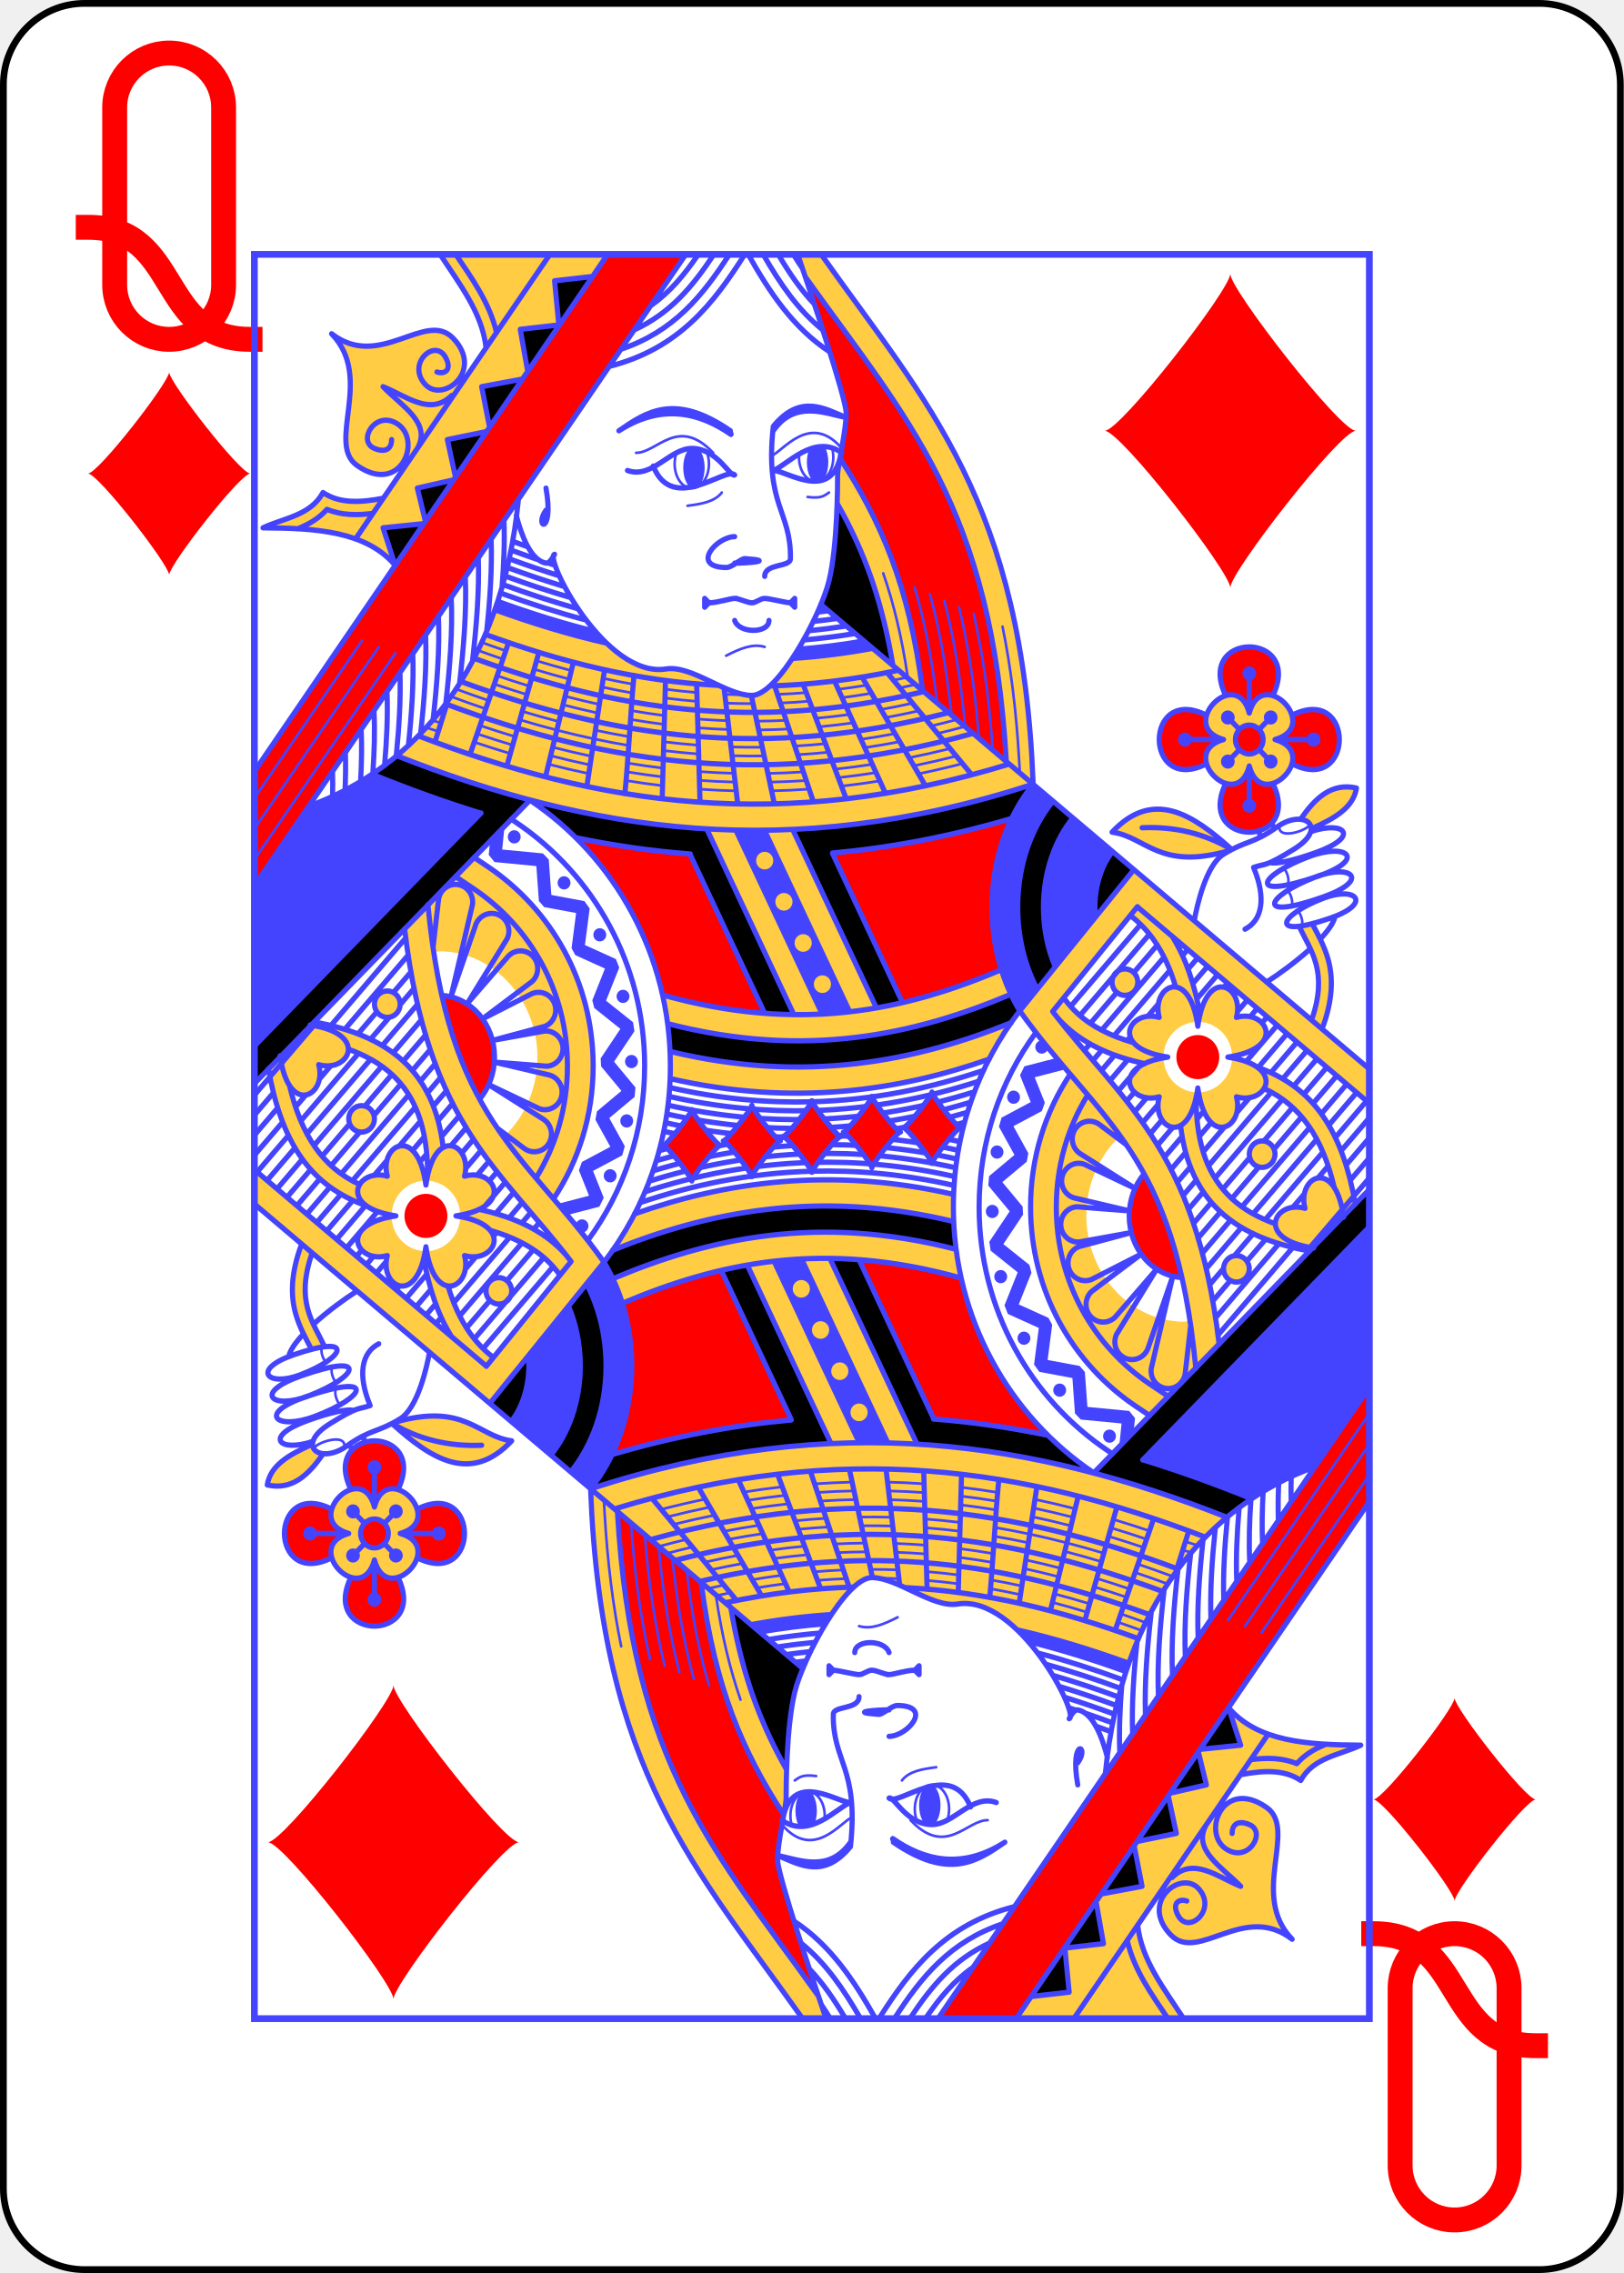
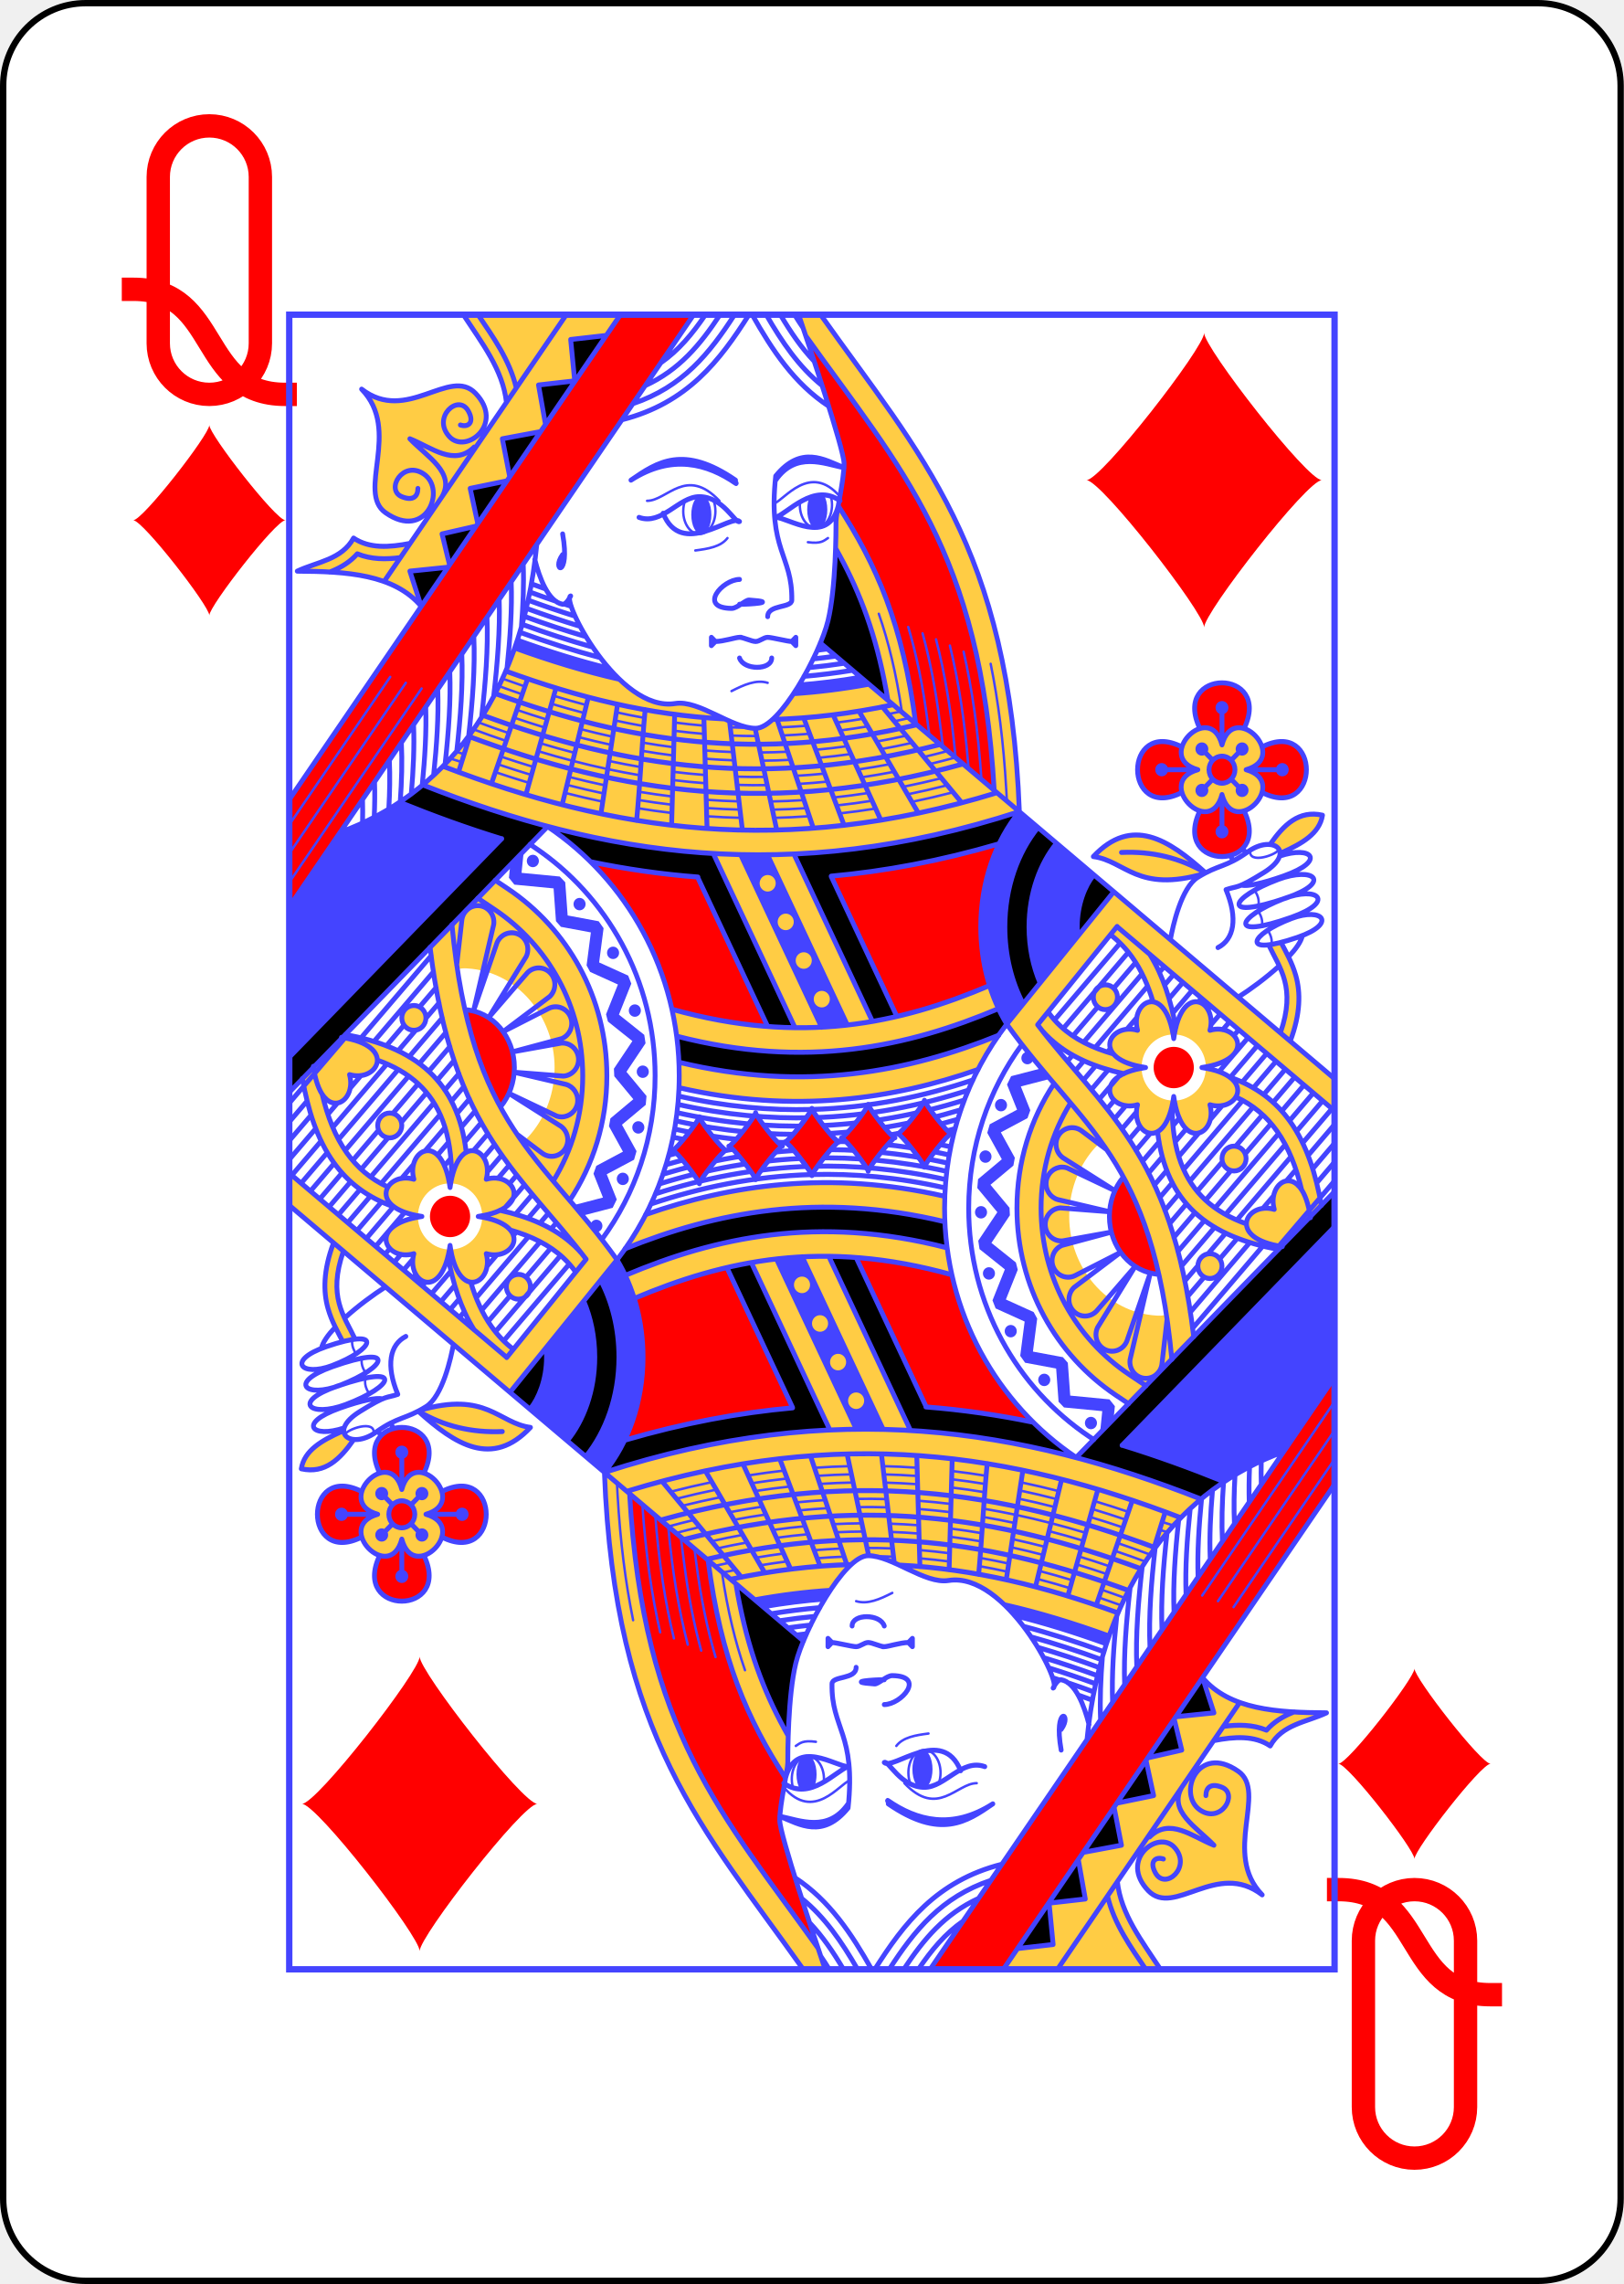
- <svg xmlns="http://www.w3.org/2000/svg" xmlns:xlink="http://www.w3.org/1999/xlink" height="336" preserveAspectRatio="none" viewBox="-120 -168 240 336" width="240">
+ <svg xmlns="http://www.w3.org/2000/svg" xmlns:xlink="http://www.w3.org/1999/xlink" height="360" preserveAspectRatio="none" viewBox="-128 -180 256 360" width="256">
  <defs>
    <symbol id="D-Q_svg__h" viewBox="-500 -500 1000 1000" preserveAspectRatio="xMinYMid">
      <path d="M-260 100c300 0 220 360 520 360M-175 0v-285a175 175 0 0 1 350 0v570a175 175 0 0 1-350 0Z" stroke="red" stroke-width="80" stroke-linecap="square" stroke-miterlimit="1.5" fill="none" />
    </symbol>
    <symbol id="D-Q_svg__a" viewBox="-600 -600 1200 1200" preserveAspectRatio="xMinYMid">
      <path d="M-400 0C-350 0 0-450 0-500 0-450 350 0 400 0 350 0 0 450 0 500 0 450-350 0-400 0Z" fill="red" />
    </symbol>
    <symbol id="D-Q_svg__g" preserveAspectRatio="none" viewBox="0 0 1300 2000">
      <path stroke="#44F" stroke-linecap="round" stroke-linejoin="round" stroke-width="3" fill="none" d="M1200 695c4.412 6.183 6.949 12.697 5 20m-.665 4.982c4.412 6.184 6.95 12.697 5 20m6.832 2.981c4.412 6.184 6.949 12.697 5 20M1195 650c1.03 15.056 40.209.06 35-5M550 455c15.323-7.56 30.583-14.284 45-10m-50-175c-8.282 10.548-23.954 12.98-40 15m140-10c16.677 2.2 19.875-1.846 25-5m-225-45c25 0 48.602-42.4 90 0m68.006 3.103C615 225 647.5 177.5 685 220m-157.484 4.238c1.583 3.945 2.484 8.481 2.484 13.307 0 15.213-8.954 27.545-20 27.545s-20-12.332-20-27.545c0-4.515.789-8.776 2.187-12.537m181.449-5.028c.88 3.106 1.364 6.485 1.364 10.02 0 15.213-8.954 27.545-20 27.545S635 245.213 635 230c0-1.304.066-2.587.193-3.843m138.92 362.787a1092.016 1092.016 0 0 0 51.246-11.594M602.93 608.195a938.738 938.738 0 0 0 43.732-1.988m-127.554.058a932.542 932.542 0 0 0 42.558 1.925m-128.37-11.69a978.48 978.48 0 0 0 42.62 5.826M342.999 578a1094.748 1094.748 0 0 0 46.89 10.631M256.4 552.918c13.97 4.581 27.98 8.93 42.046 13.025m470.232 13.898a1079.943 1079.943 0 0 0 49.442-10.993m-217.342 29.457a926.35 926.35 0 0 0 42.549-1.842M518.82 596.3a920.078 920.078 0 0 0 41.648 1.934M434.16 586.58a966.447 966.447 0 0 0 42.05 5.79m-130.791-24.037a1084.322 1084.322 0 0 0 46.009 10.46m-131.68-35.295a1307.578 1307.578 0 0 0 41.486 12.86m53.863-26.69a1148.614 1148.614 0 0 1-42.72-11.65m124.801 28.8a969.172 969.172 0 0 1-39.594-7.38m120.089 16.996a886.685 886.685 0 0 1-40.32-3.9m114.84 6.181a867.531 867.531 0 0 1-36.508-.317M746.96 543.32a970.937 970.937 0 0 1-39.732 6.474m28.687-24.63a991.003 991.003 0 0 0 38.597-7.655M587.826 539.1a850.524 850.524 0 0 0 35.439-1.031m-106.208-1.358a846.283 846.283 0 0 0 36.19 1.965M438.61 527.16a894.329 894.329 0 0 0 39.286 5.68M359.87 510.566A1014.409 1014.409 0 0 0 400.62 520m-120.884-32.874a1251.577 1251.577 0 0 0 38.134 11.924m51.683-27.175a1084.702 1084.702 0 0 1-40.539-11.187m112.76 26.664a899.822 899.822 0 0 1-34.989-6.753m109.11 16.162c-12.36-1-24.635-2.28-36.844-3.829m92.97 6.382a793.873 793.873 0 0 1-23.6-.59m165.439-10.357a889.26 889.26 0 0 1-33.226 4.732m82.617 77.629c15.693-3.05 31.569-6.512 47.643-10.404m-212.267 28.09a913.916 913.916 0 0 0 41.367-1.698m-121.462-.38a907.632 907.632 0 0 0 40.738 1.944M435 576.656a954.488 954.488 0 0 0 41.495 5.758M347.84 558.667c14.97 3.75 30.007 7.186 45.128 10.288m-129.876-34.879a1302.175 1302.175 0 0 0 40.926 12.697m48.66-7.44A1157.118 1157.118 0 0 1 309.59 527.6m86.454 21.675a1053.188 1053.188 0 0 1-43.368-9.943m83.774 17.43a980.192 980.192 0 0 1-40.406-7.487M517.959 566.4a898.942 898.942 0 0 1-40.888-3.906m117.265 6.122c-12.586.181-25.07.092-37.458-.257M752.42 552.46a983.56 983.56 0 0 1-40.827 6.781m18.794-43.251a978.177 978.177 0 0 0 36.725-7.111m-181.458 20.29a838.285 838.285 0 0 0 34.243-.906m-103.13-1.538a834.046 834.046 0 0 0 35.272 1.966m-112.713-11.494a882.638 882.638 0 0 0 38.858 5.668m-115.893-21.971a1004.27 1004.27 0 0 0 39.871 9.257M283.079 477.7a1246.943 1246.943 0 0 0 37.577 11.758m-47.525 16.355a1457.958 1457.958 0 0 1-37.97-13.056m57.947-43.33a1397.452 1397.452 0 0 1-27.986-9.571m4.661 75.377A1464.405 1464.405 0 0 1 229.2 501.24m60.566-42.386a1399.617 1399.617 0 0 1-28.999-9.93m106.367 32.624a1092.728 1092.728 0 0 1-40.905-11.27m114.704 27.019a910.626 910.626 0 0 1-35.688-6.847m110.942 16.3a825.836 825.836 0 0 1-37.423-3.84m102.56 6.386a806.24 806.24 0 0 1-31.697-.58m134.815 94.136a987.715 987.715 0 0 0 44.61-5.886m-48.33-3.73a975.771 975.771 0 0 0 43.957-5.69m-58.862-32.83a895.365 895.365 0 0 1-35.787 2.712m28.393-21.835a897.388 897.388 0 0 0 39.914-4.53m-54.902-34.212a817.781 817.781 0 0 1-33.61 1.947m67.175 84.817a963.68 963.68 0 0 0 43.312-5.495m-50.764-13.767a908.096 908.096 0 0 1-36.199 2.843m21.332-41.277a885.3 885.3 0 0 0 39.222-4.332m-46.717-15.04a830.573 830.573 0 0 1-34.008 2.081m106.18-11.038a902.132 902.132 0 0 1-34.308 5.014m133.616 24.86c-9.882 2.544-19.68 4.92-29.4 7.136m-28.6-55.02a978.337 978.337 0 0 1-15.643 3.206m83.316 52.489a1104.58 1104.58 0 0 1-31.853 7.918m-25.903-55.537a995.447 995.447 0 0 1-18.217 3.86m-552.199 44.868c4.75 1.497 9.505 2.966 14.266 4.407m-6.618-12.48c3.225 1.003 6.452 1.995 9.682 2.973m-2.672-11.258c1.91.589 3.823 1.173 5.736 1.753M0 686.133l164.641-234.298M.001 651.346 145 445M0 616.559l125.61-178.751m696.013-37.814c10.75 42.962 18.64 91.657 23.212 148.629m-32.09-28.447-3.93-29.74c-5.164-39.086-12.284-73.743-21.15-105.17m104.848 202.685-.818-13.955c-3.354-57.247-9.988-107.304-19.374-151.998m-33.663-14.634c10.513 44.62 18.077 95.134 22.168 153.983m-64.918-54.077-1.965-14.872c-5.748-43.519-13.867-81.212-24.117-114.957m-36.631-15.904c12.135 34.014 21.74 72.391 28.672 118.272m42.525-87.355c10.975 41.17 19.186 87.859 24.237 142.696" />
      <use xlink:href="#D-Q_svg__a" height="100" width="100" transform="matrix(1 0 0 .972 600 951.4)" stroke="#44F" stroke-width="72" stroke-linejoin="round" stroke-linecap="round" />
      <use xlink:href="#D-Q_svg__a" height="100" width="100" transform="matrix(1 0 0 .972 530 956.4)" stroke="#44F" stroke-width="72" stroke-linejoin="round" stroke-linecap="round" />
      <use xlink:href="#D-Q_svg__a" height="100" width="100" transform="matrix(1 0 0 .972 460 961.4)" stroke="#44F" stroke-width="72" stroke-linejoin="round" stroke-linecap="round" />
    </symbol>
    <symbol id="D-Q_svg__f" preserveAspectRatio="none" viewBox="0 0 1300 2000">
      <path stroke="#44F" stroke-linecap="round" stroke-linejoin="round" stroke-width="6" fill="none" d="M485.032 934.425c143.122 31.822 266.357 13.765 371.355-21.994m-371.68-8.815c157.123 36.799 286.775 11.083 397.606-32.622M507.871 679.887l87.077 180.374m160.64-12.268-81.541-168.908M892.372 857.62C872.054 824.923 860 784.177 860 740c0-54.589 18.405-103.939 48.065-139.335m189.597 662.026c-23.93-244.901-111.057-277.296-205.313-405.126l132.972-159.912M1300 923.529 660.366 396.772m-338.909 221.77L.788 939.213m320.326-320.643C419.82 682.947 485 793.909 485 920c0 83.944-28.89 161.184-77.327 222.436M166.038 568.35c222.811 85.351 455.935 122.608 741.864 32.315M674.013 678.65c66.783-5.853 136.1-18.43 208.504-39.043m-507.723 21.675c43.554 8.766 87.977 15.088 133.481 18.47m-370.97-90.4c41.734 16.473 83.96 31.38 126.9 44.2m615.883-55.726c-264.41 78.944-479.531 46.19-688.846-31.994m646.678-2.77C603.554 606.59 413.05 578.63 222.995 509.63m586.32 9.922c-215.428 54.101-390.784 28.357-568.548-35.35m539.58 11.503C583.126 540.992 422.05 516.867 256.16 457.9m284.954 30.687c-93.46-4.626-181.467-25.78-271.814-57.79m481.636 40.681c-52.358 10.79-101.991 16.482-149.863 17.777m-73.676 162.077L628.944 861.68m96.371-7.394-97.62-202.213m-66.242.795 100.65 208.489m31.963-2.793-99.313-205.72M475.907 839.526c160.525 43.72 283.216 17.466 395.161-28.663M482 872.115c160.352 40.145 287.863 12.701 399.987-33.312M0 715.769 502.973 0M307.836 277.857c-19.154 191.727-120.843 304.127-244.15 347.624M482.256 964.53c58.999 12.802 114.945 17.45 167.75 16.067m-165.85-36.124c58.493 12.898 113.776 17.574 165.891 16.177m-166.674-6.113c58.685 12.824 114.245 17.478 166.657 16.092m-169.134 3.837c59.417 12.831 115.84 17.498 169.12 16.12m-.024 28.817c-68.6 1.797-131.899 13.776-189.706 31.289m18.904-66.365c59.965 12.916 116.974 17.622 170.823 16.247m-.028-1.148c-65.257 1.666-125.873 12.263-181.487 28.001m181.453 11.923c-72.951 1.954-139.695 15.805-200.345 35.65m200.362-45.629c-70.625 1.869-135.534 14.705-194.666 33.3m194.68-53.257c-66.826 1.729-128.708 12.967-185.354 29.531m12.645-44.8a756.464 756.464 0 0 0 49.427 8.937m.559-.033a775.133 775.133 0 0 0-55.443 13.072M980.56 751.45c-.365-3.707-.56-7.53-.56-11.451 0-27.616 9.952-50.221 20.043-62.264m-66.26 130.001C925.197 788.131 920 765.005 920 740c0-41.103 14.18-77.08 34.055-100.799m-41.294 193.81C898.556 806.771 890 774.746 890 740c0-47.846 16.291-90.51 41.059-120.068m193.768 615.31c-13.614-111.338-41.958-181.004-78.509-235.687-35.05-52.438-75.124-89.992-115.574-141.244l98.838-118.86m.114.338L1300 962.393m-234.594 332.2-20.965-13.673C978.336 1237.804 935 1164.735 935 1080c0-47.182 13.333-90.316 36.648-127.134m72.08 363.406-15.675-10.223C953.797 1257.617 905 1175.074 905 1080c0-56.187 16.956-107.635 46.23-150.684m49.143 430.312-5.098-3.325C904.72 1297.24 845 1195.75 845 1080c0-74.36 24.612-142.691 66.254-197.867m170.169 277.76A65 70 0 0 1 1020 1090a65 70 0 0 1 17.291-47.542m58.6-287.51c2.945-15.558 13.38-62.447 34.109-74.948 25.842-15.585 34.723-11.668 62.036-30.683 31.58-21.984 61.133.186 20 25C1177.547 695.124 1180 690 1165 695c15 35 10 60-10 70m75-82.424c44.022-16.042 67.9 3.138 10 22.424-82.883 27.607-70.718-.297-10-22.424v0m1.724-28.197c39.536-13.043 58.999 5.446 5.112 24.032-28.255 9.746-45.072 12.574-52.426 11.18m52.258 16.396c42.513-16.042 65.571 3.139 9.657 22.424-80.042 27.608-68.294-.297-9.657-22.424v0m9.954 23.802c38.29-14.166 57.679 5.998 7.408 22.818-71.963 24.077-60.22-3.28-7.409-22.818v0m-3.824 46.315c9.16-9.437 15.743-18.45 17.203-25.648m-79.761 74.446c14.707-9.097 34.53-23.214 50.771-37.604m-12.934-25.581c13.8 28.309 34.27 51.3 14.56 106.336m12.413 9.653c12.692-33.117 12.724-58.555 6.767-78.837-4.666-15.888-12.027-28.085-17.971-39.347M1160 520c-15-55-85 15-30 30-55 15 15 85 30 30 15 55 85-15 30-30 55-15-15-85-30-30v0m16.158 30A16.158 16.336 0 0 1 1160 566.336 16.158 16.336 0 0 1 1143.842 550 16.158 16.336 0 0 1 1160 533.664 16.158 16.336 0 0 1 1176.158 550v0m-43.625-49.675c-36.29-73.766 91.224-73.766 54.934 0m22.208 22.208c73.767-36.29 73.767 91.224 0 54.934m-22.208 22.209c36.29 73.766-91.224 73.766-54.934 0m-22.208-22.21c-73.767 36.29-73.767-91.223 0-54.933M1130 550h-45m5 0a5 5 0 0 1-5 5 5 5 0 0 1-5-5 5 5 0 0 1 5-5 5 5 0 0 1 5 5v0m70-30v-45m0 5a5 5 0 0 1-5-5 5 5 0 0 1 5-5 5 5 0 0 1 5 5 5 5 0 0 1-5 5v0m30 70h45m-5 0a5 5 0 0 1 5-5 5 5 0 0 1 5 5 5 5 0 0 1-5 5 5 5 0 0 1-5-5v0m-70 30v45m0-5a5 5 0 0 1 5 5 5 5 0 0 1-5 5 5 5 0 0 1-5-5 5 5 0 0 1 5-5v0m11.482-81.482L1185 525m5 0a5 5 0 0 1-5 5 5 5 0 0 1-5-5 5 5 0 0 1 5-5 5 5 0 0 1 5 5v0m-18.522 36.479L1185 575m0 5a5 5 0 0 1-5-5 5 5 0 0 1 5-5 5 5 0 0 1 5 5 5 5 0 0 1-5 5v0m-36.479-41.479L1135 525m-5 0a5 5 0 0 0 5 5 5 5 0 0 0 5-5 5 5 0 0 0-5-5 5 5 0 0 0-5 5v0m18.518 36.482L1135 575m0 5a5 5 0 0 0 5-5 5 5 0 0 0-5-5 5 5 0 0 0-5 5 5 5 0 0 0 5 5v0m35.154 73.59 3.916 6.527m11.885-15.193 3.602 6.005m-50.051 23.785c-31.729-18.3-66.633-26.312-104.506-24.714m104.617 24.663C1093.767 634.375 1047.68 605.651 1000 655c39.672 4.959 54.752 44.346 137.923 20.602M1220 640c16.701-23.17 35.506-41.468 65-35-3.665 22.352-25.716 34.307-50 45M660.962.18c123.195 169.233 234.412 279.322 247.056 600.54M642.289 25.467C760.632 186.748 859.8 286.031 876.722 574.873M682.777 231.16c47.134 70.394 80.466 143.364 96.296 263.205m-99.587-212.07a529.266 529.266 0 0 1 10.33 18.456c24.307 45.579 42.879 96.272 54.72 165.254M0 586.154 411.892 0m221.627.035C646.37 36.81 690 162.945 690 180c0 20-10 60-10 70s0 80-10 120-60 130-90 130-70.354-34.592-100-30c-70.89 10.981-142.669-126.598-130-130 0 0-5.347 10.755-10 10-17.89-2.903-28.811-31.84-34.625-54.087m-141.218 56.632C130.484 313.772 71.376 310.312 10 310c24.698-11.302 55.318-13.788 70-40 19.51 12.84 44.295 11.371 70.358 6.438m-32.463 46.173L344.595 0m-226.7 322.612v0m-67.698-11.416a177.98 177.98 0 0 0 4.395-1.785c10.374-4.38 21.25-10.633 30.031-20.346 17.087 6.838 35.606 6.886 53.746 4.514M90 90c50 50-6.776 124.444 29.752 149.356 50.522 34.455 76.102-27.914 47.612-46.78C141.357 175.357 119.228 211.722 140 220c13.525 5.39 20 0 20-10M90 90c56.222 42.374 109.509-27.469 141.655 5.027 36.779 37.179-11.958 74.012-32.409 52.48-22.33-23.512 11.17-52.634 23.5-31.038 8.027 14.062-.294 19.991-9.9 16.875M190 220c17.04-28.965-18.498-48.181-40-70 27.148 10.568 55.142 33.88 80 10m40.122-53.906c-4.394-39.668-30.887-72.24-53.549-106.041m65.772 88.566C274.242 54.85 253.2 26.541 234.71-.08m83.957 132.747L310 85l45-5-5-50 44.268-4.919M274.19 195.957 265 150l47.563-8.648m-78.115 111.163L225 210l45.754-9.15m-71.392 101.597L190 265l42.277-9.395m-68.12 96.94L150 310l47.383-4.738m-33.226 47.283v0m249.73-225.583C495.082 106.918 535.726 55.283 571.734.038m-54.164.03c-16.37 23.324-33.163 42.983-55.437 58.05M535.716.084c-24.8 36.445-50.753 66.711-92.73 85.516M553.765.072c-31.093 46.79-64.663 87.322-126.322 107.456m243.273 2.953C628.164 83.296 600.622 42.847 575.76.031m52.707.041c3.462 5.47 6.958 10.745 10.537 15.817M610.812.125c12.791 20.952 26.051 39.934 41.923 56.083M593.293.18c19.567 32.943 40.446 62.822 69.325 85.45M340 265c10 55-15 45 0 25m85-90c32.57-21.833 65.334-43.275 130 0-2.101-1.048 2.388 5.299.447 3.986C520 180 475.77 168.206 425 200v0m180-5c31.44-37.479 60-20 85-10-25-5-60-20-85 15v-5 0m0 0c-10 90 20.912 95.608 20 150 0 10-30 5-30 20m-35-45c-21.322.138-52.198 34.45-10 35 7.172.093 17.261-10.366 22.04-10.045 38.619 2.596-.876 5.279-12.04 5.045m-35 40v10l5-5-5-5v0m105 0v10l-5-5 5-5v0m-5 5c-5 0-25-5-30-5s-10 5-15 5-15-5-20-5c0 0 5 0 0 0s-20 5-30 5m30 20c5 15 40 15 40 0M435 245c28.544 10.017 49.297-25 75-25 30 0 44.732 33.14 50 30m-95-10c22.444 55 85 0 95 10m125-25c-32.58-22.584-65 15-80 20 15 0 65 35 77.777-13.841M349.18 341.516l-.271-.086m1.795 11.032c-2.867-.892-5.742-1.799-8.623-2.72m68.667 90.961c-43.198-9.513-86.258-22.346-130.319-37.862m38.584-71.279a1528.002 1528.002 0 0 1-15.961-5.576m28.698 20.405a1436.914 1436.914 0 0 1-32.048-10.983m55.838 28.985c-19.184-5.81-38.61-12.26-58.427-19.293m64.714 31.584c-22.02-6.45-44.295-13.743-67.042-21.798m74.385 34.288c-25.251-7.109-50.758-15.332-76.825-24.544m85.167 37.182c-28.905-7.77-58.04-17.008-87.836-27.52m97.263 40.29c-33.022-8.41-66.216-18.745-100.176-30.715M397.92 427.55c-37.73-9.002-75.516-20.526-114.181-34.144m436.932 53.266c-32.206 5.737-63.266 9.475-93.492 11.385m41.863-53.992a777.603 777.603 0 0 1-12.411 1.468m23.035 7.19a789.15 789.15 0 0 1-28.248 3.382m38.539 5.228a800.242 800.242 0 0 1-43.868 5.298m54.382 3.187c-20.594 3.274-40.693 5.704-60.397 7.338m70.413 1.142c-26.25 4.426-51.717 7.503-76.587 9.325m-423.34 105.14 15.02-46.562m70.863-66.178-44.98 126.766m80.302-115.647L294.35 580.02m77.575-117.716L339.45 592.199m68.86-121.386-20.68 132.355m44.38 8.187c4.337-43.872 6.407-90.011 10.62-134.007m32.883 139.705 3.83-134.086m40.245 138.01-3.948-134.22m47.898 136.18L547.57 491.203m58.679 131.648-26.883-122.894m72.415 120.678-45.255-131.65m83.503 128.173-50.298-129.937m96.05 123.74-59.415-127.32m106.108 118.816-73.99-123.316m127.934 110.785-98.807-115.992M245.96 365.751c1.55 37.591-1.767 78.673-6.764 120.96m21.894-142.46c1.211 36.592-2.044 76.388-6.877 117.315m21.833-138.6c1.176 32.637-1.242 67.853-5.193 104.168m-41.305-38.012c1.682 37.378-1.517 78.258-6.441 120.375m-8.505-99.123c1.533 36.48-1.531 76.259-6.276 117.242m-8.672-95.952c1.354 34.733-1.41 72.422-5.793 111.27m-9.158-89.98c1.167 32.45-1.218 67.448-5.13 103.542m-9.823-82.176c.975 29.706-.99 61.521-4.35 94.338m-10.779-72.824c1.08 26.37-.233 54.456-2.839 83.47m-12.317-61.925c1.112 22.583.414 46.466-1.393 71.143m-13.548-49.915c.87 18.798.498 38.487-.71 58.776m-17.706-32.575c.439 13.78.247 28.01-.42 42.584m-14.54-21.282c.266 9.207.254 18.612.01 28.185M290.999 301.73c.944 24.246-.119 49.931-2.337 76.446m809 884.514c-23.93-244.901-111.057-277.296-205.313-405.126l132.972-159.912m8.653 435.71-58.091 42.569c-8.064 7.699-8.277 20.504-.473 28.467 7.803 7.963 20.61 8.008 28.47.101l48.17-54.161m-35.357-140.99-31.076-22.708a20.002 20.002 0 1 0-23.602 32.297l64.792 39.877m0 0-59.602-27.54a20.004 20.004 0 0 0-5.908-.906c-9.998-.022-18.477 7.342-19.855 17.245-1.378 9.903 4.768 19.302 14.392 22.011l64.382 14.675m0 0-61.17-4.64c-11.113.667-19.543 10.282-18.751 21.388.791 11.106 10.5 19.428 21.596 18.512l60.53-10.633m0 0-61.284 15.983c-10.332 4.216-15.216 16.071-10.852 26.342 4.364 10.27 16.288 14.984 26.494 10.473l57.195-28.361m18.075 16.975-46.82 73.927c-4.814 10.067-.459 22.127 9.678 26.796 10.136 4.668 22.132.139 26.653-10.064l29.287-82.678m0 0-25.173 104.776c-1.469 11.067 6.407 21.195 17.496 22.497 11.088 1.302 21.096-6.726 22.23-17.833l6.325-53.888M1145 955c10 35-35 60-45-10-10 70-55 45-45 10-35 10-60-35 10-45-70-10-45-55-10-45-10-35 35-60 45 10 10-70 55-45 45-10 35-10 60 35-10 45 70 10 45 55 10 45v0m125.01 136.44c-10-70-55-45-45-10-35-10-60 35 10 45m-44.514-27.444c-19.862-6.953-37.332-16.293-51.414-29.111-25.365-23.089-41.373-57.883-41.07-114.582m-18.137 32.134c5.204 43.733 21.51 75.18 45.744 97.239 27.69 25.205 64.317 37.791 104.245 45.159m53.774-53.3c-6.904-37.404-17.927-72.709-39.093-101.523-17.397-23.684-41.763-42.338-75.113-53.48m7.7 24.01c22.292 9.905 38.657 24.104 51.296 41.31 14.532 19.783 24.032 44.131 30.678 71.048M936.395 865.388c2.93 3.266 6.007 6.36 9.224 9.288 24.942 22.704 57.134 35.168 92.458 42.803m-13.309-23.995c-25.802-7.274-48.32-17.792-65.686-33.6-5.611-5.107-10.765-10.788-15.385-17.151m77.568-93.263c10.703 7.867 19.6 17.086 27.163 27.382 11.32 15.412 19.588 33.594 25.831 53.604m28.46 31.244c-6.313-32.318-15.93-62.91-32.795-88.9M1030 825a15 15 0 0 1-15 15 15 15 0 0 1-15-15 15 15 0 0 1 15-15 15 15 0 0 1 15 15v0m160 195a15 15 0 0 1-15 15 15 15 0 0 1-15-15 15 15 0 0 1 15-15 15 15 0 0 1 15 15v0m-30 130a15 15 0 0 1-15 15 15 15 0 0 1-15-15 15 15 0 0 1 15-15 15 15 0 0 1 15 15v0m70.86-24.341-3.262 3.712m40.808-46.453-37.547 42.74m50.989-58.04-13.442 15.3m31.595-35.964-18.153 20.664m-71.037 58.135-87.43 99.522M1300 1024.228l-22.258 25.336m-83.073 71.836-74.117 84.37M1257 1050.444l-2.124 2.418m45.122-51.363-27.22 30.986m-134.827 130.747-20.608 23.459m61.914-70.477-22.05 25.1m67.128-76.414-13.608 15.49m41.116-46.803-11.84 13.478M1300 978.772l-33.032 37.6m-136.945 133.16-16.314 18.57m50.954-58.002-22.05 25.1m103.213-117.49-67.278 76.585m118.216-134.567-36.49 41.537m-109.318 101.71-41.304 47.018m129.06-146.91-74.222 84.486m120.69-137.382-32.536 37.035m-114.437 107.538-33.009 37.575m125.233-142.555-78.938 89.857m122.101-138.99-29.59 33.683m-117.526 111.053-26.269 29.903m70.98-80.796-31.514 35.871m81.28-92.522-32.072 36.508m73.126-83.24-27.736 31.572m-118.388 112.035-20.95 23.849m65.587-74.66-31.34 35.674m81.295-92.538-33.481 38.112m73.429-83.586-26.857 30.572m-117.056 110.52-17.55 19.976m109.757-124.938-78.614 89.488m118.735-135.158-27.031 30.77m-113.467 106.434-15.566 17.719m102.957-117.199-73.25 83.383m114.772-130.647-28.3 32.213m-107.528 99.675-15.528 17.675m55.428-63.095-24.923 28.37m53.992-61.46-14.944 17.012m70.218-79.931-30.549 34.775m-99.296 90.303-17.134 19.503m46.94-53.432-13.686 15.578m68.36-77.814-.192.217m33.972-38.67-33.78 38.453m-88.495 78.007-20.74 23.61m45.983-52.344-7.888 8.978m93.335-106.244-36.164 41.166m-85.29 74.36-18.155 20.666m45.224-51.48-1.266 1.44m4.923-5.602-3.657 4.162m43.82-49.881-1.966 2.238m40.947-46.61-6.16 7.011m-116.45 109.829-13.84 15.756m124.865-142.136-8.309 9.457m-107.31 99.425-18.12 20.627m122.154-139.05-11.49 13.08m-105.783 97.686-14.063 16.008m119.75-136.314-3.764 4.285m-116.218 109.566-9.15 10.416m44.474-50.627-1.384 1.576m42.156-47.987-3.742 4.26m36.044-41.03-4.064 4.626m-108.88 101.212-14.25 16.221m23.579-26.84-9.329 10.62m13.392-15.245-4.063 4.625m92.03-104.76-24.24 27.594m-80.042 68.385-21.139 24.063m113.837-129.582-17.25 19.637m-91.07 80.938-15.41 17.541m33.638-38.29-3.725 4.24m36.559-41.616-12.538 14.272m31.7-36.084-2.544 2.895m29.055-33.073-11.271 12.83m-100.322 91.47-10.514 11.968m89.707-102.115-65.154 74.166m85.968-97.86-6.13 6.98M974.34 894.92l-6.587 7.498m92.781-105.614-72.596 82.637m88.713-100.983-1.972 2.244M961.39 886.937l-3.555 4.045m47.731-54.333-30.882 35.154m77.883-88.656-27.236 31.003m-75.91 63.683-1.411 1.606m53.44-60.832-38.858 44.232m44.357-50.492-5.5 6.26m42.108-47.93-36.608 41.67m-68.435 55.174-.148.168m94.9-108.027-81.545 92.824M264.263 633.311.001 897.573" />
    </symbol>
    <symbol id="D-Q_svg__e" preserveAspectRatio="none" viewBox="0 0 1300 2000">
      <path d="m1025.515 697.647-25.28-20.368C989.952 689.78 980 712.384 980 740c0 3.922.195 7.744.686 11.316zm-91.732 110.09C925.197 788.131 920 765.005 920 740c0-41.103 14.18-77.08 34.055-100.799l-22.996-19.27C906.29 649.49 890 692.155 890 740c0 34.746 8.556 66.77 22.761 93.011m-30.244-193.404c-72.405 20.612-141.721 33.19-208.487 39.26l81.559 169.126-30.274 6.293-97.437-202.308c88.306-4.07 180.998-20.042 280.024-51.314M594.89 860.324 508.073 679.82c-45.302-3.45-89.725-9.772-133.167-18.417-16.41-15.827-34.458-30.224-53.427-42.809 66.752 17.082 134.816 28.6 205.749 32.701l102.104 210.47c-11.04-.031-22.665-.51-34.443-1.442zm287.424 10.67c-110.831 43.705-240.483 69.42-397.607 32.622l-2.707-31.5c160.352 40.144 287.863 12.7 399.987-33.313l10.341 18.76zM-.649 940.649l321.914-322.167c-52.749-13.6-104.258-30.608-155.127-50.2-8.87 7.219-18.128 13.978-28.235 20.645a1309.719 1309.719 0 0 0 126.33 44.505L-.31 897.884m318.977-765.218L310 85l45-5-5-50 44.268-4.919M274.19 195.957 265 150l47.563-8.648m-78.115 111.163L225 210l45.754-9.15m-71.392 101.597L190 265l42.277-9.395m-68.12 96.94L150 310l47.383-4.738m463.18 91.303c4.387-10.108 7.593-19.187 9.437-26.565 6.01-24.04 8.408-58.918 9.425-86.4 3.628 4.784 7.072 10.926 10.391 17.15 24.307 45.579 42.879 96.272 53.035 163.909z" />
    </symbol>
    <symbol id="D-Q_svg__d" preserveAspectRatio="none" viewBox="0 0 1300 2000">
      <path fill="#44F" d="m664.824 217.748-17.85 3.004c-1.752 4.07-2.802 9.262-2.802 14.92 0 13.058 5.596 23.644 12.5 23.644 6.903 0 12.5-10.586 12.5-23.644 0-7.167-1.686-13.588-4.348-17.924zm-152.324.43a12.5 23.644 0 0 0-12.5 23.644 12.5 23.644 0 0 0 12.5 23.645 12.5 23.644 0 0 0 12.5-23.645 12.5 23.644 0 0 0-12.5-23.644ZM283.738 393.406l-3.31 9.436c44.06 15.516 87.121 28.348 130.32 37.861l-12.828-13.152c-37.73-9.002-75.516-20.527-114.182-34.145zm426.748 44.89c-26.25 4.427-51.715 7.504-76.586 9.327l-6.72 10.434c30.225-1.91 61.284-5.647 93.49-11.385zM137.471 589.21c-23.17 15.07-48.005 27.179-73.742 36.041L0 715.793v181.795l264.234-264.156c-42.968-12.7-85.195-27.608-126.763-44.223Zm770.646 11.545C878.406 636.06 860 685.41 860 740c0 44.177 12.055 84.923 32.361 117.592l132.875-160.174Zm-346.16 52.008 99.924 208.527c11.205-.632 22.438-1.553 32.84-2.764l-99.953-205.693c-10.825.111-21.598.054-32.811-.07zm-187.164 8.52c43.554 8.765 87.978 15.087 133.482 18.47zM595 677.274a10 10 0 0 1 10 10 10 10 0 0 1-10 10 10 10 0 0 1-10-10 10 10 0 0 1 10-10zm22.434 46.684a10 10 0 0 1 10 10 10 10 0 0 1-10 10 10 10 0 0 1-10-10 10 10 0 0 1 10-10zm22.431 46.684a10 10 0 0 1 10 10 10 10 0 0 1-10 10 10 10 0 0 1-10-10 10 10 0 0 1 10-10zm22.434 46.685a10 10 0 0 1 10 10 10 10 0 0 1-10 10 10 10 0 0 1-10-10 10 10 0 0 1 10-10zm255.71 73.764a7.5 7.5 0 0 0-7.5 7.5 7.5 7.5 0 0 0 7.5 7.5 7.5 7.5 0 0 0 7.5-7.5 7.5 7.5 0 0 0-7.5-7.5zm17.15 19.9-37.386 9.447-5.103 10.116 12.475 30.427-33.979 17.6-3.074 10.357 18.11 31.944-29.548 24.033-.972 10.686 24.937 29.23-23.726 34.486 1.578 10.174 31.504 24.47-15.385 37.474 3.916 9.712 36.086 15.887-5.526 41.418 6.098 8.371 38.596 6.985 3.013 40.162 6.782 6.906 47.527 4.445-2.658 25.438 16.752-15.975 1.613-15.443-6.762-8.246-48.77-4.563-2.974-39.633-6.142-6.818-37.26-6.742 5.324-39.906-4.412-7.856-34.549-15.21 14.772-35.981-2.338-8.772-30.416-23.627 22.976-33.396-.474-9.117-23.688-27.768 28.508-23.187 1.793-9.518-17.395-30.684 33.155-17.172 3.488-9.503-11.797-28.78 33.365-8.431a7.476 7.476 0 0 0 3.184-1.637zm-49.991 36.955a7.5 7.5 0 0 0-7.5 7.5 7.5 7.5 0 0 0 7.5 7.5 7.5 7.5 0 0 0 7.5-7.5 7.5 7.5 0 0 0-7.5-7.5zm-19.293 62.192a7.5 7.5 0 0 0-7.5 7.5 7.5 7.5 0 0 0 7.5 7.5 7.5 7.5 0 0 0 7.5-7.5 7.5 7.5 0 0 0-7.5-7.5zm-5.543 67.324a7.5 7.5 0 0 0-7.5 7.5 7.5 7.5 0 0 0 7.5 7.5 7.5 7.5 0 0 0 7.5-7.5 7.5 7.5 0 0 0-7.5-7.5zm9.854 73.893a7.5 7.5 0 0 0-7.5 7.5 7.5 7.5 0 0 0 7.5 7.5 7.5 7.5 0 0 0 7.5-7.5 7.5 7.5 0 0 0-7.5-7.5zm27.093 69.785a7.5 7.5 0 0 0-7.5 7.5 7.5 7.5 0 0 0 7.5 7.5 7.5 7.5 0 0 0 7.5-7.5 7.5 7.5 0 0 0-7.5-7.5zm41.666 58.908a7.5 7.5 0 0 0-7.5 7.5 7.5 7.5 0 0 0 7.5 7.5 7.5 7.5 0 0 0 7.5-7.5 7.5 7.5 0 0 0-7.5-7.5zm58.086 52.135a7.5 7.5 0 0 0-7.5 7.5 7.5 7.5 0 0 0 7.5 7.5 7.5 7.5 0 0 0 7.5-7.5 7.5 7.5 0 0 0-7.5-7.5z" />
    </symbol>
    <symbol id="D-Q_svg__c" preserveAspectRatio="none" viewBox="0 0 1300 2000">
      <path fill="red" d="M411.893 0 0 586.152V715.77L502.973 0Zm230.53 25.78C660.15 77.16 690 165.892 690 180c0 13.049-4.256 34.612-7.219 50.98 47.13 70.573 80.46 143.543 96.291 263.383l97.649 80.51C859.799 286.03 760.633 186.748 642.424 25.779ZM1160 445c-22.788 0-45.574 18.414-27.506 55.24 10.8-3.24 22.373.94 27.506 19.76 5.133-18.82 16.705-23 27.506-19.76 18.068-36.826-4.718-55.24-27.506-55.24Zm-73.88 70.963c-48.389-.4-40.347 93.172 24.12 61.543-3.24-10.8.94-22.373 19.76-27.506-18.82-5.133-23-16.705-19.76-27.506-9.185-4.506-17.227-6.474-24.12-6.531zm147.76 0c-6.893.057-14.935 2.025-24.12 6.531 3.24 10.8-.94 22.373-19.76 27.506 18.82 5.133 23 16.705 19.76 27.506 64.467 31.629 72.508-61.943 24.12-61.543zM1160 533.664A16.158 16.336 0 0 0 1143.842 550 16.158 16.336 0 0 0 1160 566.336 16.158 16.336 0 0 0 1176.158 550 16.158 16.336 0 0 0 1160 533.664Zm0 46.336c-5.133 18.82-16.705 23-27.506 19.76-36.135 73.652 91.147 73.652 55.012 0-10.8 3.24-22.373-.94-27.506-19.76Zm-277.832 60.62c-72.056 19.599-141.373 32.177-208.139 38.247l81.155 169.358c40.212-8.87 78.642-22.015 115.687-37.704C863.78 788.403 860 764.74 860 740c0-35.877 7.95-69.491 22.168-99.38zm-507.363 20.685c49.626 47.836 85.528 109.62 101.197 178.605 41.477 10.938 80.512 17.569 118.213 20.363L508.072 679.82c-45.301-3.45-89.723-9.771-133.267-18.515zM1100 885a25 25 0 0 0-25 25 25 25 0 0 0 25 25 25 25 0 0 0 25-25 25 25 0 0 0-25-25zm-62.447 157.744c-11.378 12.652-17.553 29.63-17.553 47.256 0 37.163 26.967 67.85 61.428 69.79-11.175-48.272-26.047-85.33-43.875-117.046z" />
    </symbol>
    <symbol id="D-Q_svg__b" preserveAspectRatio="none" viewBox="0 0 1300 2000">
      <path fill="#FC4" d="M216.555 0c22.671 33.815 49.204 66.355 53.94 105.508l-25.364 36.035-3.986-4.102c6.32-11.198 5.98-26.775-9.49-42.414C199.507 62.532 146.221 132.374 90 90c50 50-6.776 124.444 29.752 149.355 25.358 17.294 44.433 10.197 53.541-3.55l3.41 3.119c-8.946 12.73-17.892 25.461-26.592 37.853-25.816 4.595-50.6 6.062-70.111-6.777-14.682 26.212-45.302 28.698-70 40 61.376.312 120.483 3.772 154.338 42.287L411.893 0H216.555zm416.918 0 8.816 25.467C760.632 186.749 859.8 286.03 876.721 574.873l31.297 25.848C895.37 279.397 784.08 169.326 660.838 0h-27.365zm49.304 231.158-3.29 51.135a529.277 529.277 0 0 1 10.33 18.457c24.306 45.579 42.877 96.272 54.718 165.254l34.537 28.36c-15.83-119.84-49.161-192.812-96.295-263.206zm-402.35 171.684-11.126 27.957c90.347 32.01 178.351 53.163 271.209 57.447-21.405-9.819-42.855-20.98-60.51-18.246-24.29 3.763-48.682-9.915-69.5-29.479-42.951-9.33-86.012-22.163-130.072-37.68zm-11.165 28.033C243.943 488.3 208.577 533.649 166.486 568c116.13 44.757 235.198 76.286 363.186 83.35l-2.276-.018L628.943 861.68l95.983-7.366c-73.626 12.42-154.804 10.872-249.02-14.789l6.092 32.59c160.352 40.145 287.864 12.701 399.988-33.312l-10.918-27.94c-46.131 19.01-94.092 34.636-145.77 43.389l-97.603-202.178-4.16-.031c89.463-3.608 183.635-19.569 284.367-51.379L750.936 471.48l-30.266-24.807c-32.206 5.738-63.265 9.475-93.135 10.875-7.876 11.692-16.5 22.512-25.623 30.974 40.733-.486 83.422-4.828 128.137-12.99-44.724 8.17-87.476 12.572-128.684 13.494C593.907 495.794 586.486 500 580 500c-11.754 0-25.097-5.31-38.824-11.453-93.522-4.586-181.528-25.74-271.914-57.672zm869.035 68.377c-22.784.772-47.828 39.967-8.297 50.748-55 15 15 85 30 30 15 55 85-15 30-30 55-15-15-85-30-30-4.219-15.469-12.788-21.05-21.703-20.748zm136.127 104.445c-23.587-.514-39.81 16.03-54.424 36.303l15 10c24.284-10.693 46.335-22.648 50-45-3.687-.808-7.207-1.23-10.576-1.303zm-221.385 25.215c-17.503.055-35.16 7.582-53.039 26.088 39.672 4.959 54.753 44.346 137.924 20.602l1.693-.938c-28.657-25.18-57.406-45.844-86.578-45.752zm-27.89 68.434-132.8 160.218c20.037 27.174 39.698 49.955 58.553 71.457C921.952 972.377 905 1023.82 905 1080c0 95.074 48.797 177.617 123.053 226.049l15.675 10.223 53.934-53.58c-1.894-19.38-4.182-37.427-6.965-53.876-4.039 1.088-8.097 1.296-12.236.99C1016.016 1206.1 970 1151.352 970 1090c0-29.304 10.124-57.732 29.367-80.127 3.22-3.856 6.962-7.155 10.533-10.05 42.224 57.385 74.671 127.706 87.983 262.47l170.73-170.865 15.026-14.893-.024-.12 16.385-16.4v-.007l-16.387 16.392c-6.905-37.354-17.927-72.609-39.068-101.388-17.397-23.684-41.763-42.338-74.684-53.196-5.923-4.443-15.715-8.488-29.9-11.015a40 40 0 0 1-39.156 39.17c11.378 63.779 53.95 39.17 44.195 5.029 14.485 4.138 27.256-1.142 32.21-9.46 22.213 9.907 38.579 24.106 51.218 41.312 14.532 19.783 24.031 44.131 30.224 70.37-16.884-23.369-41.272-2.487-33.642 24.217-18.716-5.347-34.572 5.033-34.543 17.467-19.833-6.863-37.303-16.203-51.385-29.021-25.365-23.089-41.373-57.883-41.193-113.778.443-1.684.886-3.81 1.306-6.148A40 40 0 0 1 1060 910a40 40 0 0 1 40-40 40 40 0 0 1 39.97 39.195c63.78-11.378 39.17-53.95 5.03-44.195 9.139-31.986-27.659-55.621-41.988-4.662-6.604-30.946-16.217-61.528-33.072-87.512L1300 962.393V923.54l-274.852-226.195zm-3.782 52.2c10.657 7.85 19.522 17.043 27.06 27.306 11.322 15.412 19.588 33.595 25.202 53.597-13.245-.552-24.066 15.521-18.629 34.551-24.132-6.895-43.51 12.357-30.252 28.37-25.781-7.16-48.3-17.678-65.666-33.485-5.606-5.103-10.756-10.778-15.373-17.135l77.658-93.203zm212.479 9.975-15.77 2.196c13.8 28.309 34.269 51.3 14.559 106.336l12.414 9.654c12.691-33.117 12.725-58.556 6.767-78.838-4.666-15.888-12.026-28.085-17.97-39.348zM1015 810c-8.284 0-15 6.716-15 15 0 8.284 6.716 15 15 15 8.284 0 15-6.716 15-15 0-8.284-6.716-15-15-15zm-78.44 55.57a129.504 129.504 0 0 0 9.06 9.106c24.941 22.704 57.134 35.169 92.028 42.886-33.902 16.09-11.727 45.746 17.352 37.438-6.494 22.727 10.204 41.238 25.162 32.348 4.917 43.822 21.223 75.268 45.457 97.328 27.69 25.205 64.317 37.79 104.244 45.158l36.348-36.025-141.383 141.433c-13.615-111.338-41.96-181.004-78.51-235.687-33.368-49.923-71.292-86.38-109.757-133.985zm-54.247 5.424C771.48 914.7 641.83 940.414 484.707 903.615l.324 30.81c143.122 31.823 266.358 13.765 371.356-21.993l25.926-41.438zM1175 1005a15 15 0 0 0-15 15 15 15 0 0 0 15 15 15 15 0 0 0 15-15 15 15 0 0 0-15-15zm-30 130c-8.284 0-15 6.716-15 15 0 8.284 6.716 15 15 15 8.284 0 15-6.716 15-15 0-8.284-6.716-15-15-15z" />
    </symbol>
    <path id="D-Q_svg__i" d="M-82.4-130.4H82.4v260.8H-82.4z" />
  </defs>
-   <rect width="239" height="335" x="-119.5" y="-167.5" rx="12" ry="12" fill="#fff" stroke="#000" />
+   <rect width="255" height="359" x="-127.5" y="-179.5" rx="13" ry="13" fill="#fff" stroke="#000" />
  <use width="164.8" height="260.8" x="-82.4" y="-130.4" xlink:href="#D-Q_svg__b" />
  <use transform="rotate(180)" width="164.8" height="260.8" x="-82.4" y="-130.4" xlink:href="#D-Q_svg__b" />
  <use width="164.8" height="260.8" x="-82.4" y="-130.4" xlink:href="#D-Q_svg__c" />
  <use transform="rotate(180)" width="164.8" height="260.8" x="-82.4" y="-130.4" xlink:href="#D-Q_svg__c" />
  <use width="164.8" height="260.8" x="-82.4" y="-130.4" xlink:href="#D-Q_svg__d" />
  <use transform="rotate(180)" width="164.8" height="260.8" x="-82.4" y="-130.4" xlink:href="#D-Q_svg__d" />
  <use width="164.8" height="260.8" x="-82.4" y="-130.4" xlink:href="#D-Q_svg__e" />
  <use transform="rotate(180)" width="164.8" height="260.8" x="-82.4" y="-130.4" xlink:href="#D-Q_svg__e" />
  <use width="164.8" height="260.8" x="-82.4" y="-130.4" xlink:href="#D-Q_svg__f" />
  <use transform="rotate(180)" width="164.8" height="260.8" x="-82.4" y="-130.4" xlink:href="#D-Q_svg__f" />
  <use width="164.8" height="260.8" x="-82.4" y="-130.4" xlink:href="#D-Q_svg__g" />
  <use transform="rotate(180)" width="164.8" height="260.8" x="-82.4" y="-130.4" xlink:href="#D-Q_svg__g" />
  <use xlink:href="#D-Q_svg__h" height="46" width="46" x="-118" y="-162" />
  <use xlink:href="#D-Q_svg__a" height="36" width="36" x="-113" y="-116" />
  <use xlink:href="#D-Q_svg__a" height="55.68" width="55.68" x="34" y="-132.16" />
  <g transform="rotate(180)">
    <use xlink:href="#D-Q_svg__h" height="46" width="46" x="-118" y="-162" />
    <use xlink:href="#D-Q_svg__a" height="36" width="36" x="-113" y="-116" />
    <use xlink:href="#D-Q_svg__a" height="55.68" width="55.68" x="34" y="-132.16" />
  </g>
  <use xlink:href="#D-Q_svg__i" stroke="#44F" fill="none" />
</svg>
